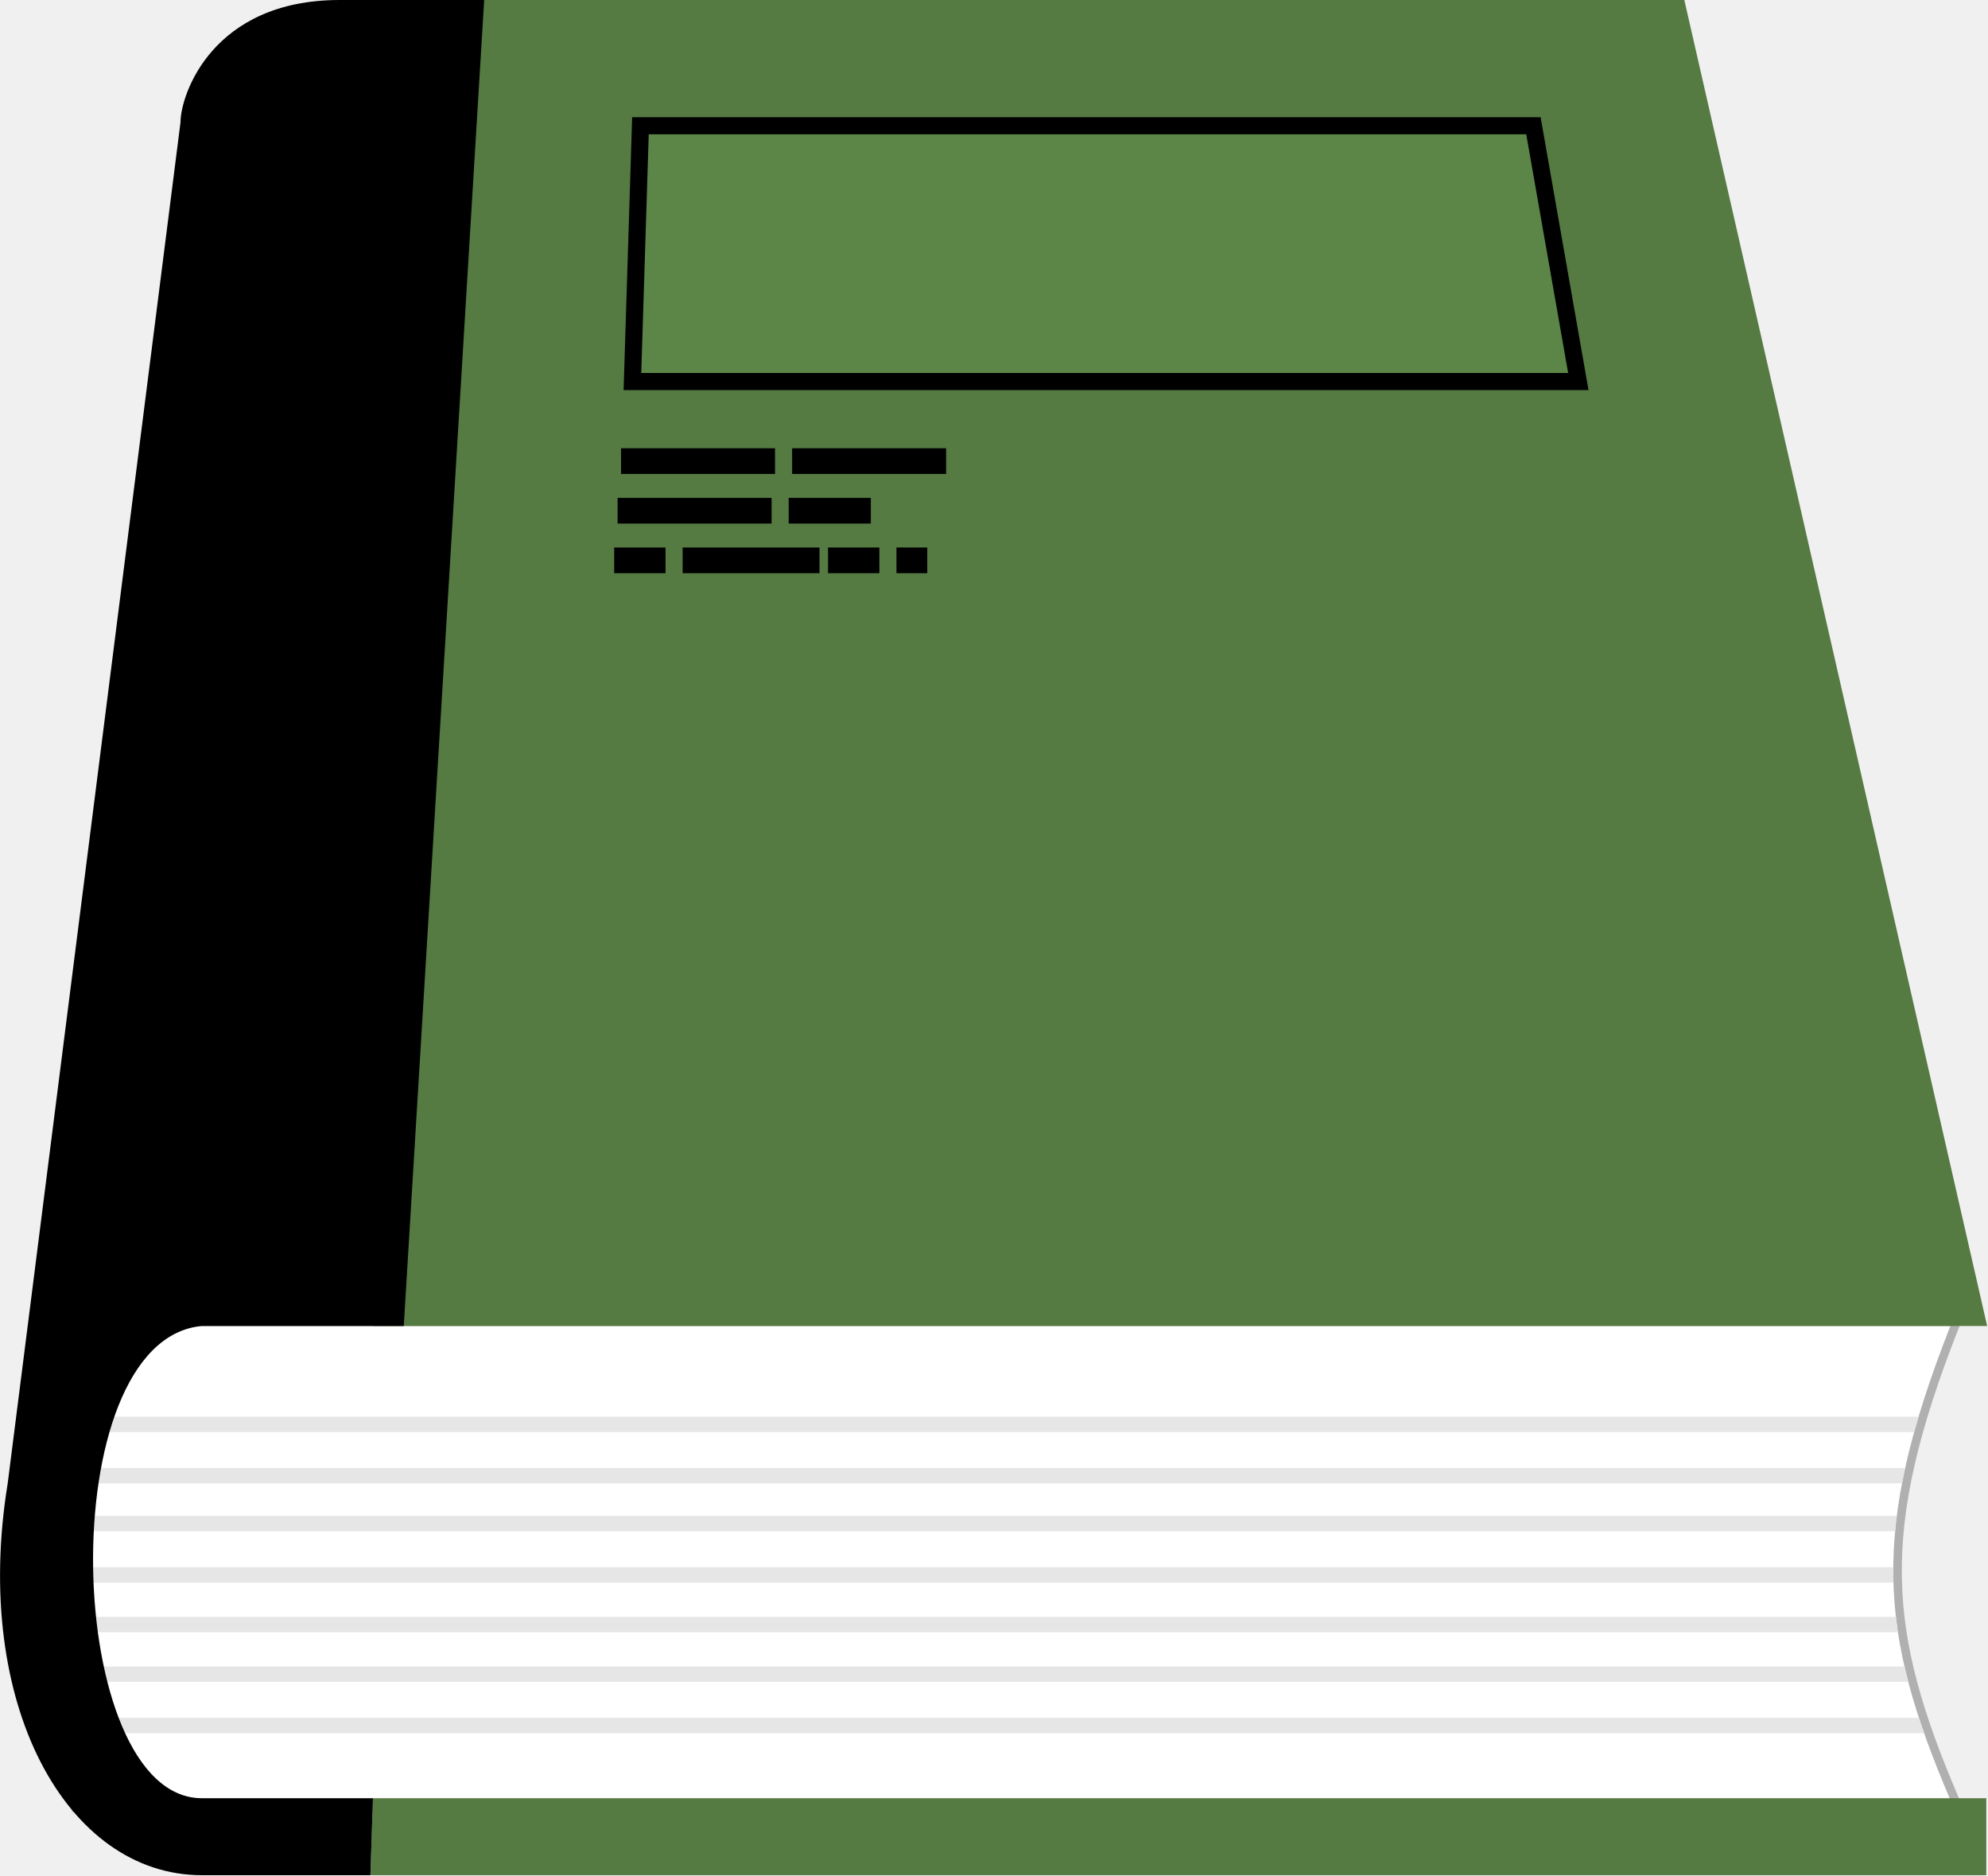
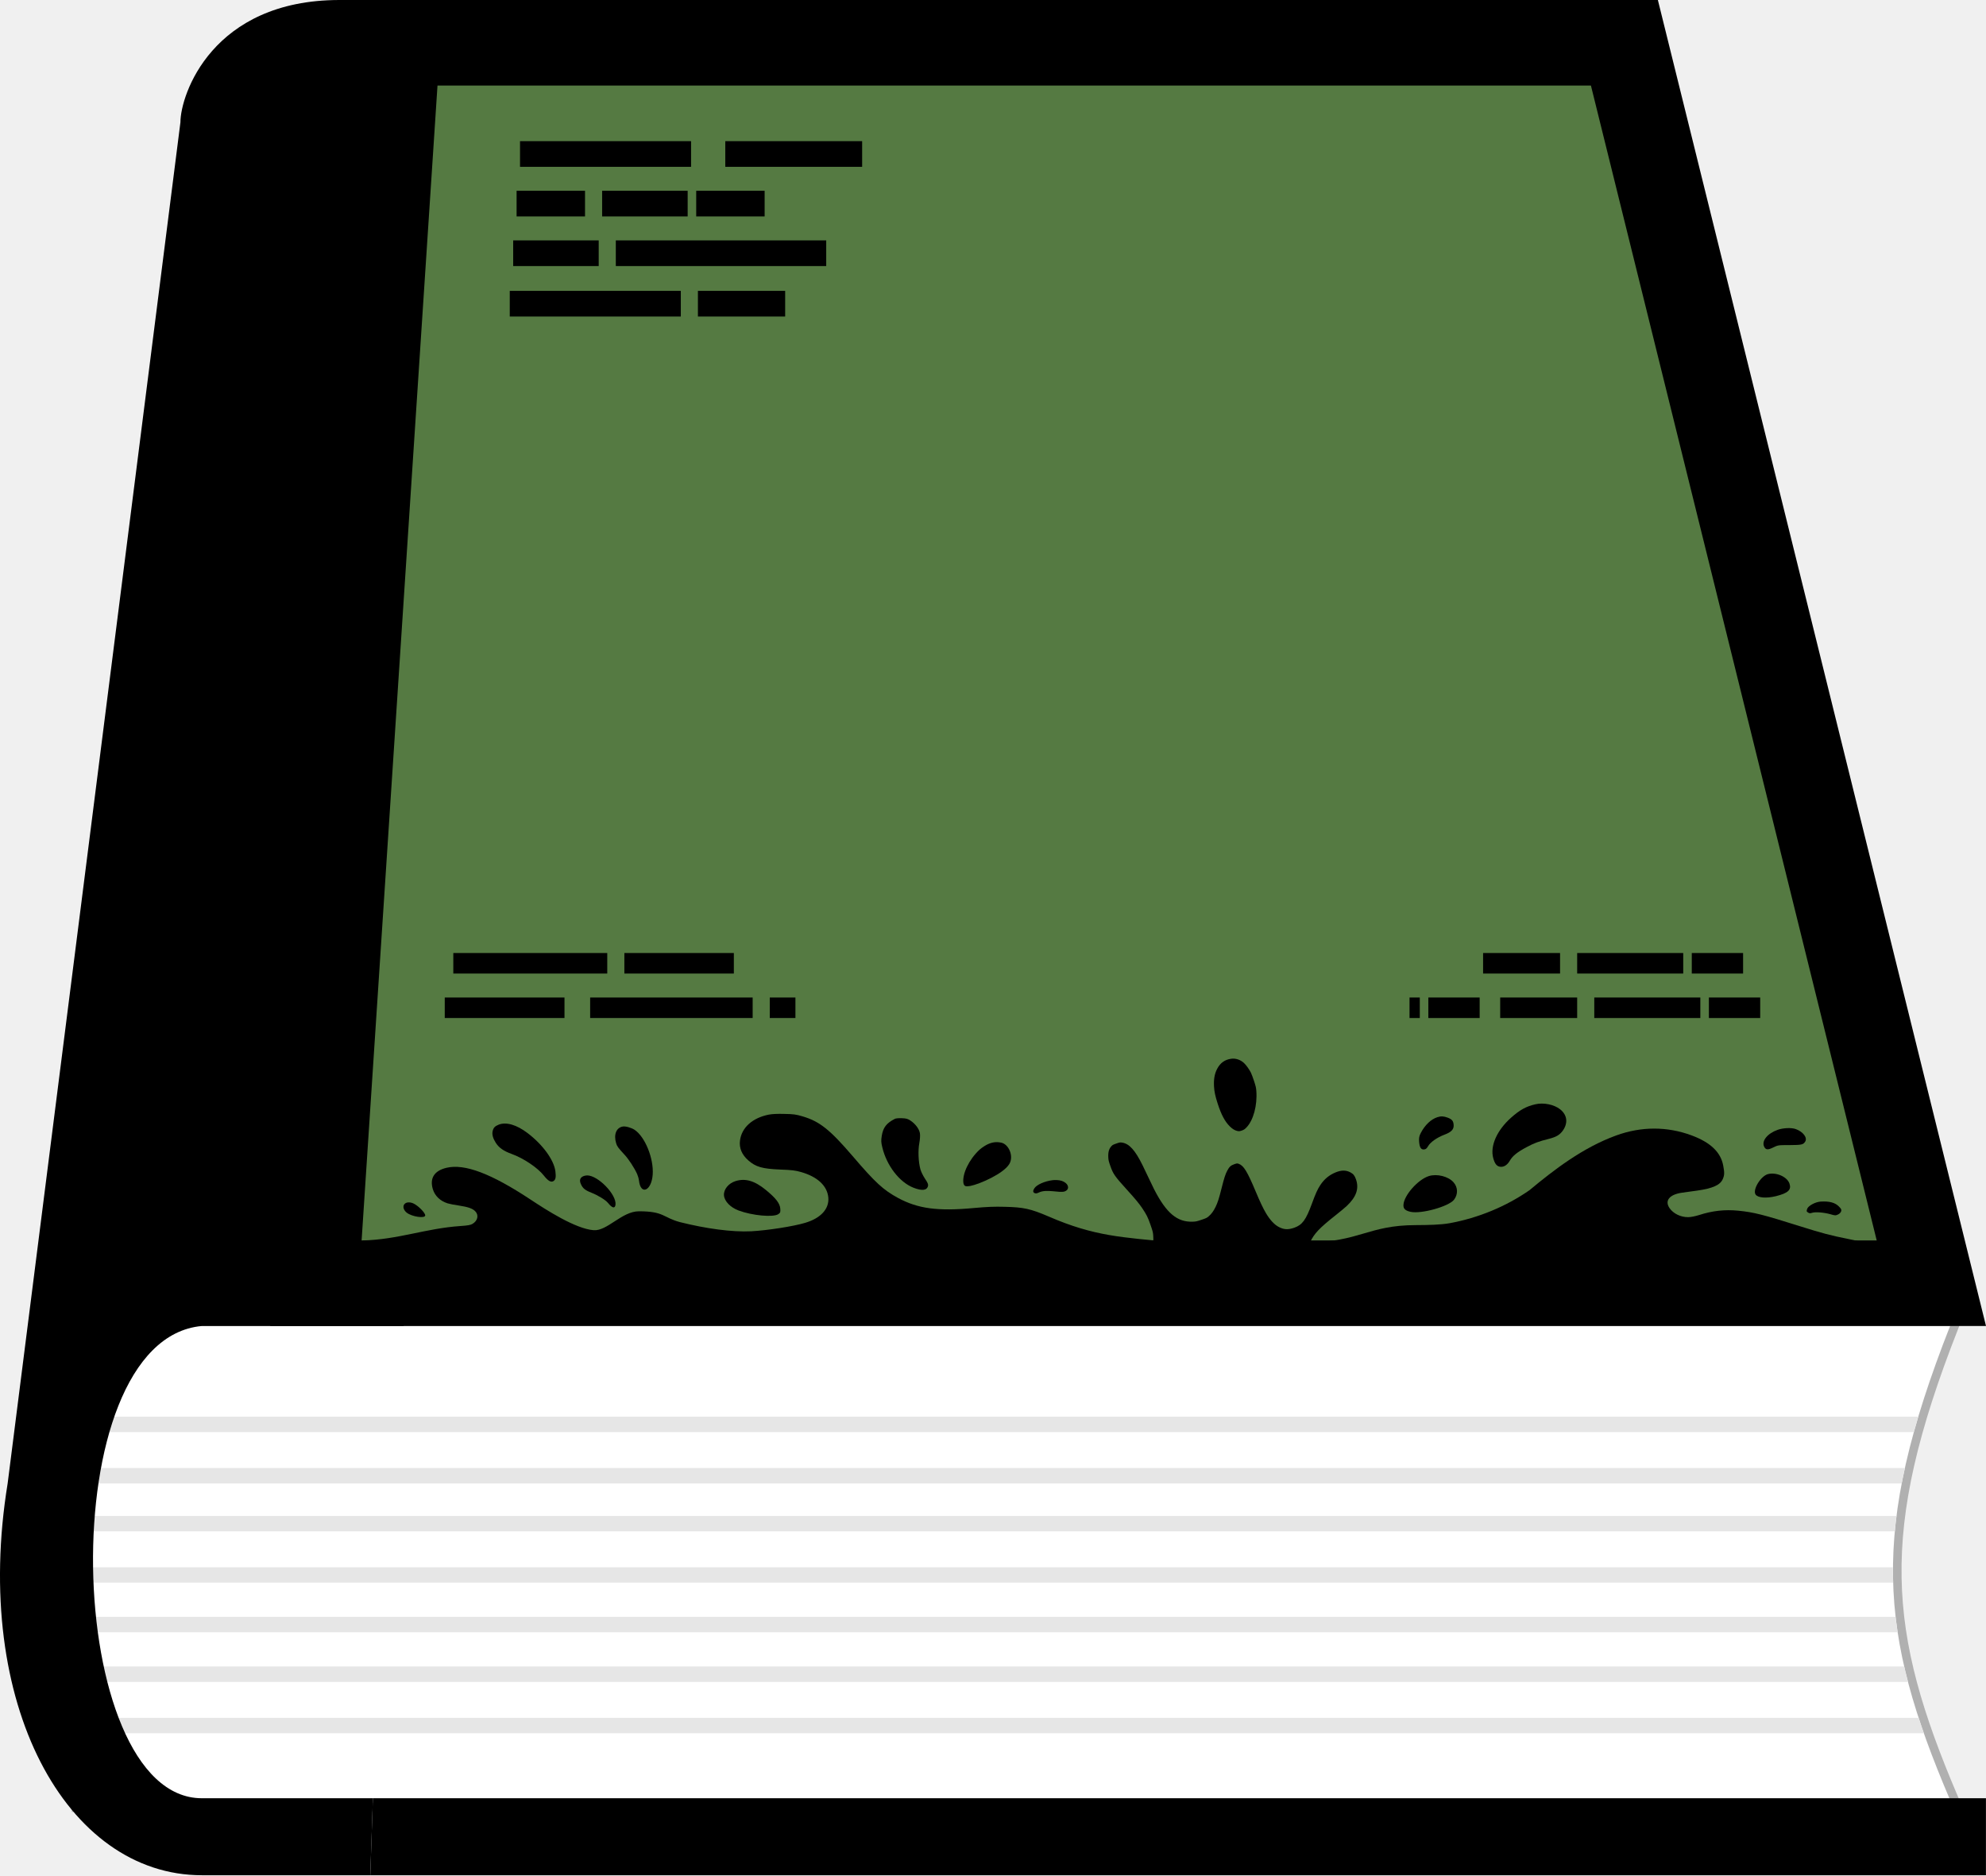
- <svg xmlns="http://www.w3.org/2000/svg" width="1162" height="1096" viewBox="0 0 1162 1096" fill="none">
+ <svg xmlns="http://www.w3.org/2000/svg" width="1161" height="1096" viewBox="0 0 1161 1096" fill="none">
  <path d="M47 772.5H44.5V775V1054V1056.5L47.005 1056.5L1140 1054.5L1143.78 1054.49L1142.3 1051.02C1121.55 1002.42 1109.85 963.581 1109.15 922.015C1108.44 880.438 1118.72 835.895 1142.33 775.916L1143.67 772.5H1140H47Z" fill="white" stroke="#B0B0B0" stroke-width="5" />
-   <path fill-rule="evenodd" clip-rule="evenodd" d="M47 837V828H1121.42C1120.51 831.038 1119.64 834.037 1118.82 837H47ZM47 867V858H1113.58C1112.91 861.035 1112.29 864.034 1111.72 867H47ZM47 895V886H1108.68C1108.3 889.028 1107.97 892.026 1107.69 895H47ZM47 925V916H1106.62C1106.6 919.016 1106.63 922.014 1106.72 925H47ZM47 954V945H1108.15C1108.49 948.001 1108.89 951 1109.35 954H47ZM47 983V974H1113.17C1113.86 976.987 1114.6 979.985 1115.39 983H47ZM47 1013V1004H1121.6C1122.58 1006.97 1123.6 1009.97 1124.66 1013H47Z" fill="#E6E6E6" />
-   <path d="M218 1051H1161V1096H216.5L218 1051Z" fill="#557A42" />
-   <path d="M265 0H984.5L1161.5 775H218L265 0Z" fill="#557A42" />
-   <path d="M105.5 71.5C105.5 55.5 124 -1.55568e-05 198.5 0H283L236 775H118C29.5 783 36.966 1051 118 1051H218L216.5 1096H118C39 1096 -16.5 996 4.5 867L105.5 71.5Z" fill="black" />
-   <path d="M369.659 223L374.346 73.5H896.301L922.546 223H369.659Z" fill="#5C8647" stroke="black" stroke-width="10" />
-   <path d="M359 327.5H542" stroke="black" stroke-width="15" stroke-dasharray="30 10 80 5" />
-   <path d="M361 298.5H509" stroke="black" stroke-width="15" stroke-dasharray="90 10 80 20" />
-   <path d="M363 269.5H563" stroke="black" stroke-width="15" stroke-dasharray="90 10" />
+   <path fill-rule="evenodd" clip-rule="evenodd" d="M46.971 837V828H1121.39C1120.48 831.038 1119.61 834.037 1118.79 837H46.971ZM46.971 867V858H1113.55C1112.88 861.035 1112.26 864.034 1111.69 867H46.971ZM46.971 895V886H1108.65C1108.27 889.028 1107.94 892.026 1107.67 895H46.971ZM46.971 925V916H1106.59C1106.57 919.016 1106.6 922.014 1106.69 925H46.971ZM46.971 954V945H1108.12C1108.47 948.001 1108.87 951 1109.32 954H46.971ZM46.971 983V974H1113.14C1113.83 976.987 1114.57 979.985 1115.36 983H46.971ZM46.971 1013V1004H1121.58C1122.55 1006.97 1123.57 1009.97 1124.64 1013H46.971Z" fill="#E6E6E6" />
+   <path d="M217.971 1051H1160.97V1096H216.471L217.971 1051Z" fill="black" />
+   <path d="M105.471 71.5C105.471 55.5 123.971 -1.55568e-05 198.471 0H282.971L235.971 775H117.971C29.471 783 36.966 1051 118 1051H218L216.471 1096H117.971C38.971 1096 -16.529 996 4.471 867L105.471 71.5Z" fill="black" />
+   <path d="M184.697 750L232.347 25H949.612L1129.06 750H184.697Z" fill="#557A42" stroke="black" stroke-width="50" />
+   <path d="M1029 589L824 589M1019 563L855 563" stroke="black" stroke-width="12" stroke-dasharray="30 5 62 10 45 12" />
+   <path d="M260 589L465 589" stroke="black" stroke-width="12" stroke-miterlimit="1.414" stroke-dasharray="70 15 95 10" />
+   <path d="M265 563L429 563" stroke="black" stroke-width="12" stroke-dasharray="90 10" />
+   <path d="M298 177.5H459" stroke="black" stroke-width="15" stroke-dasharray="100 10 1600 200" />
+   <path d="M300 148H483" stroke="black" stroke-width="15" stroke-dasharray="50 10 1600 0.1" />
+   <path d="M302 119H450" stroke="black" stroke-width="15" stroke-dasharray="40 10 50 5" />
+   <path d="M304 90H504" stroke="black" stroke-width="15" stroke-dasharray="100 20" />
+   <path d="M523.192 653.886C518.205 656.432 516.275 658.937 515.469 663.86C515.036 666.577 515.075 667.723 515.787 670.567C518.337 681.263 525.794 690.94 533.988 694.166C539.078 696.161 541.961 695.779 542.538 693.02C542.723 692.214 542.243 691.11 540.741 688.903C539.623 687.205 538.398 684.743 538.043 683.343C536.871 679.013 536.616 672.477 537.418 668.147C537.837 665.898 537.99 663.393 537.754 662.247C537.318 659.785 535.063 656.772 532.257 654.947C530.645 653.886 529.787 653.631 527.213 653.546C525.529 653.461 523.715 653.631 523.192 653.886Z" fill="black" />
+   <path d="M429.986 690.304C425.889 691.577 422.957 695.185 423.222 698.623C423.486 702.061 426.975 705.711 431.801 707.494C439.73 710.465 452.059 711.611 455.015 709.616C456.187 708.81 456.306 708.428 456.15 706.39C455.915 703.334 453.557 700.278 447.815 695.567C441.175 690.091 435.723 688.521 429.986 690.304Z" fill="black" />
+   <path d="M291.557 657.306C289.259 658.221 288.437 659.137 287.965 661.217C287.57 663.132 288.19 665.337 289.876 668C291.751 670.871 294.422 672.744 299.152 674.45C306.06 676.947 314.248 682.44 317.913 687.059C320.436 690.263 322.157 691.22 323.599 690.263C324.826 689.43 325.105 687.974 324.683 684.603C323.835 677.987 317.352 669.04 308.44 662.258C302.042 657.389 295.979 655.6 291.557 657.306Z" fill="black" />
+   <path d="M340.755 687.558C339.065 688.39 338.642 689.93 339.549 691.969C340.649 694.507 341.944 695.589 345.726 697.087C349.702 698.668 354.003 701.332 355.401 703.038C357.887 706.117 359.488 706.533 359.818 704.12C360.531 698.211 349.594 686.934 343.196 686.975C342.521 686.975 341.415 687.225 340.755 687.558Z" fill="black" />
+   <path d="M236.45 703.745C235.277 705.035 235.897 707.24 237.739 708.738C240.687 711.11 248.418 712.275 248.573 710.403C248.726 708.947 244.419 704.577 241.598 703.329C239.509 702.413 237.408 702.58 236.45 703.745Z" fill="black" />
+   <path d="M364.13 658.407C360.276 659.022 358.628 663.129 360.217 668.275C360.746 670.002 361.376 670.879 365.177 674.974C367.496 677.472 370.866 682.616 372.473 686.191C372.918 687.198 373.413 688.916 373.539 689.978C374.525 698.834 380.925 696.019 381.569 686.422C382.199 677.004 377.104 664.44 370.998 660.343C369.138 659.113 365.757 658.142 364.13 658.407Z" fill="black" />
+   <path d="M449.361 651.466C439.883 653.376 433.6 658.979 432.602 666.534C432.003 670.949 433.692 674.938 437.5 678.249C441.838 682.027 445.625 683.13 456.122 683.555C462.953 683.809 464.947 684.064 468.227 684.998C477.916 687.757 483.606 693.063 484.233 699.939C484.791 706.56 479.829 711.993 470.659 714.71C463.662 716.789 448.688 719.124 439.151 719.633C427.841 720.185 412.711 718.093 397.461 714.273C387.454 711.568 388.298 707.948 373.539 707.948C363.5 707.948 355 719.625 347 719C336.346 718.168 319.112 707.019 310.2 701.123C287.097 685.852 271.639 680.026 261.042 682.523C253.878 684.229 251.099 688.598 253.036 695.048C254.266 699.001 257.346 701.956 261.724 703.329C262.794 703.662 265.795 704.244 268.438 704.619C273.61 705.41 276.29 706.325 277.831 707.948C280.025 710.195 279.283 713.482 276.205 715.313C275.098 715.979 273.498 716.27 269.199 716.562C248.794 717.944 232.875 724.484 212 725V750.5H685V726C656.32 723.121 640.012 722.743 612.973 710.974C602.459 706.475 598.442 705.584 587.365 705.329C581.232 705.159 577.099 705.329 569.158 706.051C548.231 708.003 536.61 706.433 524.971 700.151C516.317 695.439 511.749 691.237 498.409 675.66C485.125 660.168 479.08 655.371 469.081 652.442C465.344 651.339 463.896 651.127 458.559 651.042C454.452 650.914 451.355 651.084 449.361 651.466Z" fill="black" />
+   <path d="M572.555 672.017C566.494 677.701 562.448 686.086 563.198 691.422C563.68 693.878 565.208 693.363 567.253 693.138C572.789 692.052 586.645 685.96 590.024 680.327C592.739 675.922 589.848 668.863 585.396 667.85C582.073 667.097 579.052 667.676 575.711 669.704C574.585 670.399 573.175 671.424 572.555 672.017Z" fill="black" />
+   <path d="M615.466 689.756C610.703 690.332 606.033 692.399 604.662 694.541C603.734 695.969 603.81 696.909 604.867 697.335C605.526 697.611 606.261 697.498 607.263 696.997C611.798 694.751 619.013 697.335 622.345 696.368C625.082 695.428 624.814 692.9 623 691.422C621.645 690.32 620.003 689.781 617.736 689.693C616.969 689.668 615.957 689.693 615.466 689.756Z" fill="black" />
+   <path d="M731.268 626.916C730.309 625.003 728.503 622.477 727.237 621.306C725.154 619.353 722.315 618.411 719.669 618.809C715.943 619.355 713.325 621.263 711.518 624.727C710.042 627.577 709.488 630.674 709.7 634.866C709.864 638.008 710.392 640.502 711.845 645.011C713.899 651.377 715.989 655.37 718.841 658.236C720.438 659.837 721.85 660.708 723.41 661.028C724.379 661.213 724.771 661.167 725.982 660.746C727.227 660.291 727.596 660.049 728.65 658.979C732.706 654.824 735.083 646.034 734.442 637.612C734.302 635.71 734.115 634.912 733.113 631.834C732.478 629.877 731.644 627.671 731.268 626.916Z" fill="black" />
+   <path fill-rule="evenodd" clip-rule="evenodd" d="M835.519 733.9C841.533 733.397 846.48 735.691 849.316 740.328C851.667 744.159 851.957 748.842 850.134 752.99C848.699 756.233 846.838 758.444 843.722 760.57C842.386 761.487 841.76 761.773 838.557 762.864C830.924 765.494 826.312 765.986 816.921 765.19C807.131 764.353 803.567 764.73 795.82 767.423C792.734 768.495 789.991 769.608 787.544 770.788H668.376C664.079 759.924 656.126 754.39 642.165 752.576C637.741 751.982 632.078 751.864 620.445 752.052C607.641 752.262 604.186 752.171 599.078 751.565C587.507 750.168 580.606 745.968 576.479 737.811C575.479 735.846 574.438 732.331 574.322 730.625C574.014 726.152 575.712 722.297 579.12 719.707C580.361 718.777 581.067 718.396 583.493 717.484C588.251 715.649 592.511 715.121 597.511 715.742C604.24 716.577 610.591 719.653 621.342 727.299C635.393 737.267 640.927 740.014 648.897 740.963C653.747 741.545 657.818 741.059 662.74 739.371C666.341 738.12 667.9 737.193 669.987 735.107C673.269 731.767 674.636 727.415 674.145 721.826C674.008 720.128 673.781 719.345 672.558 715.825C671.025 711.415 670.282 709.928 667.693 706.066C665.877 703.387 663.442 700.424 658.614 695.141C651.744 687.575 650.703 686.077 649.135 681.566C648.158 678.822 647.993 678.086 647.907 676.597C647.731 673.416 648.254 671.465 649.758 669.854C650.345 669.197 650.749 668.988 652.569 668.356C654.511 667.681 654.808 667.623 655.982 667.804C660.169 668.435 663.604 672.252 667.984 681.137C668.61 682.416 670.147 685.6 671.38 688.233C672.612 690.866 674.101 693.976 674.705 695.126C681.872 709.096 688.232 714.414 697.39 714.02C699.116 713.964 699.724 713.821 702.401 712.913C705.2 711.963 705.53 711.803 706.575 710.896C708.156 709.576 709.414 707.846 710.596 705.44C711.856 702.871 712.618 700.497 714.126 694.463C715.595 688.579 716.364 686.226 717.436 684.221C718.639 681.944 719.496 681.147 721.539 680.437C723.056 679.91 723.252 679.887 724.157 680.207C727.063 681.261 729.165 684.702 734.062 696.378C736.667 702.569 738.282 705.976 740.027 708.974C742.491 713.129 745.12 715.934 747.873 717.267C750.777 718.706 753.135 718.771 756.614 717.562C761.3 715.911 763.423 713.019 766.873 703.635C769.091 697.559 770.237 695.051 771.859 692.606C774.198 689.095 776.999 686.784 780.745 685.233C784.134 683.828 786.876 683.827 789.468 685.217C791.166 686.123 791.944 687.122 792.71 689.327C794.587 694.729 792.882 699.607 787.24 704.9C786.25 705.834 783.469 708.139 781.068 710.038C771.178 717.851 768.299 720.916 765.825 726.128C763.465 731.143 763.14 735.95 764.76 741.916C766.495 748.342 769.404 752.342 774.026 754.749C780.115 757.916 788.924 757.235 798.58 752.859C801.845 751.362 804.004 750.135 807.946 747.518C808.778 746.961 809.825 746.263 810.898 745.549C812.362 744.574 813.875 743.566 814.957 742.837C822.384 737.92 830.688 734.286 835.519 733.9Z" fill="black" />
+   <path d="M1039.25 660.325C1033.18 662.478 1029.66 666.864 1031.33 670.236C1032.27 672.104 1033.49 672.185 1036.61 670.642C1039.44 669.261 1039.54 669.261 1046.16 669.261C1053.31 669.22 1054.17 669.017 1055.32 667.189C1056.7 664.915 1054.07 661.462 1049.83 659.919C1047.38 658.984 1042.51 659.187 1039.25 660.325Z" fill="black" />
+   <path d="M1033.61 686.198C1029.41 687.214 1024.46 695.297 1026.27 698.099C1027.56 700.09 1032.49 700.496 1038.19 699.115C1045.33 697.328 1047.38 695.419 1046.1 691.722C1044.73 687.782 1038.48 685.02 1033.61 686.198Z" fill="black" />
+   <path d="M1064.29 702.283C1061.25 702.486 1057.08 704.72 1056.47 706.507C1056.01 707.888 1056.03 708.091 1056.97 708.66C1057.74 709.188 1058.19 709.188 1059.39 708.822C1061.31 708.213 1066.29 708.619 1070.07 709.675C1072.87 710.488 1073.02 710.488 1074.55 709.797C1075.4 709.391 1076.19 708.538 1076.33 707.929C1076.58 706.954 1076.4 706.588 1075.16 705.289C1072.9 702.892 1069.51 701.958 1064.29 702.283Z" fill="black" />
+   <path d="M897.53 645.418C892.19 646.644 888.493 648.674 883.361 653.241C875.086 660.599 871.002 669.775 872.934 676.879C873.821 680.051 874.871 681.489 876.679 681.869C878.889 682.334 881.064 681.066 882.59 678.444C884.246 675.568 886.849 673.454 892.447 670.452C896.909 668.084 899.452 667.111 905.56 665.589C909.823 664.489 911.806 663.305 913.636 660.768C916.752 656.328 916.195 651.676 912.086 648.378C908.557 645.544 902.382 644.276 897.53 645.418Z" fill="black" />
+   <path d="M840.305 652.945C836.592 654.129 833 657.512 830.592 662.163C829.646 663.982 829.434 665.081 829.601 667.238C829.865 670.663 830.708 671.974 832.523 671.805C833.504 671.72 834.107 671.213 834.846 669.902C836.195 667.534 840.086 664.827 844.406 663.178C848.488 661.656 849.994 660.049 849.791 657.427C849.615 655.144 848.852 654.213 846.356 653.241C843.965 652.353 842.427 652.268 840.305 652.945Z" fill="black" />
+   <path d="M835.305 687.366C828.937 689.354 820.713 698.657 820.449 704.197C820.326 706.438 821.448 707.537 824.567 708.256C830.801 709.652 846.907 705.169 850.01 701.194C852.433 698.023 852.313 693.921 849.717 691.003C846.682 687.536 840.033 685.886 835.305 687.366Z" fill="black" />
+   <path d="M1088 725.76C1087.87 725.679 1084.41 724.948 1080.31 724.095C1070.23 722.104 1064.94 720.683 1052.85 716.865C1030.5 709.838 1025.45 708.538 1016.23 707.604C1008.26 706.832 1001.17 707.604 993.21 710.163C991.028 710.853 988.346 711.381 986.913 711.381C982.53 711.422 978.19 709.31 975.976 706.06C973.034 701.714 975.944 698.14 983.285 697.084C984.253 696.94 986.025 696.698 987.974 696.432L987.992 696.43C989.348 696.245 990.789 696.048 992.101 695.865C1001.28 694.566 1005.68 692.575 1007.14 689.082C1008.13 686.808 1008.16 685.345 1007.38 681.243C1005.94 673.404 999.905 667.677 988.847 663.574C974.564 658.294 959.445 658.294 944.755 663.655C925.32 670.712 908.465 683.688 894.143 695.612C880.451 705.127 864.317 711.808 847.56 714.895C842.052 715.868 835.328 715.986 827.821 716.029C799.71 716.029 794.465 726 765 726V750H1088V725.76Z" fill="black" />
</svg>
